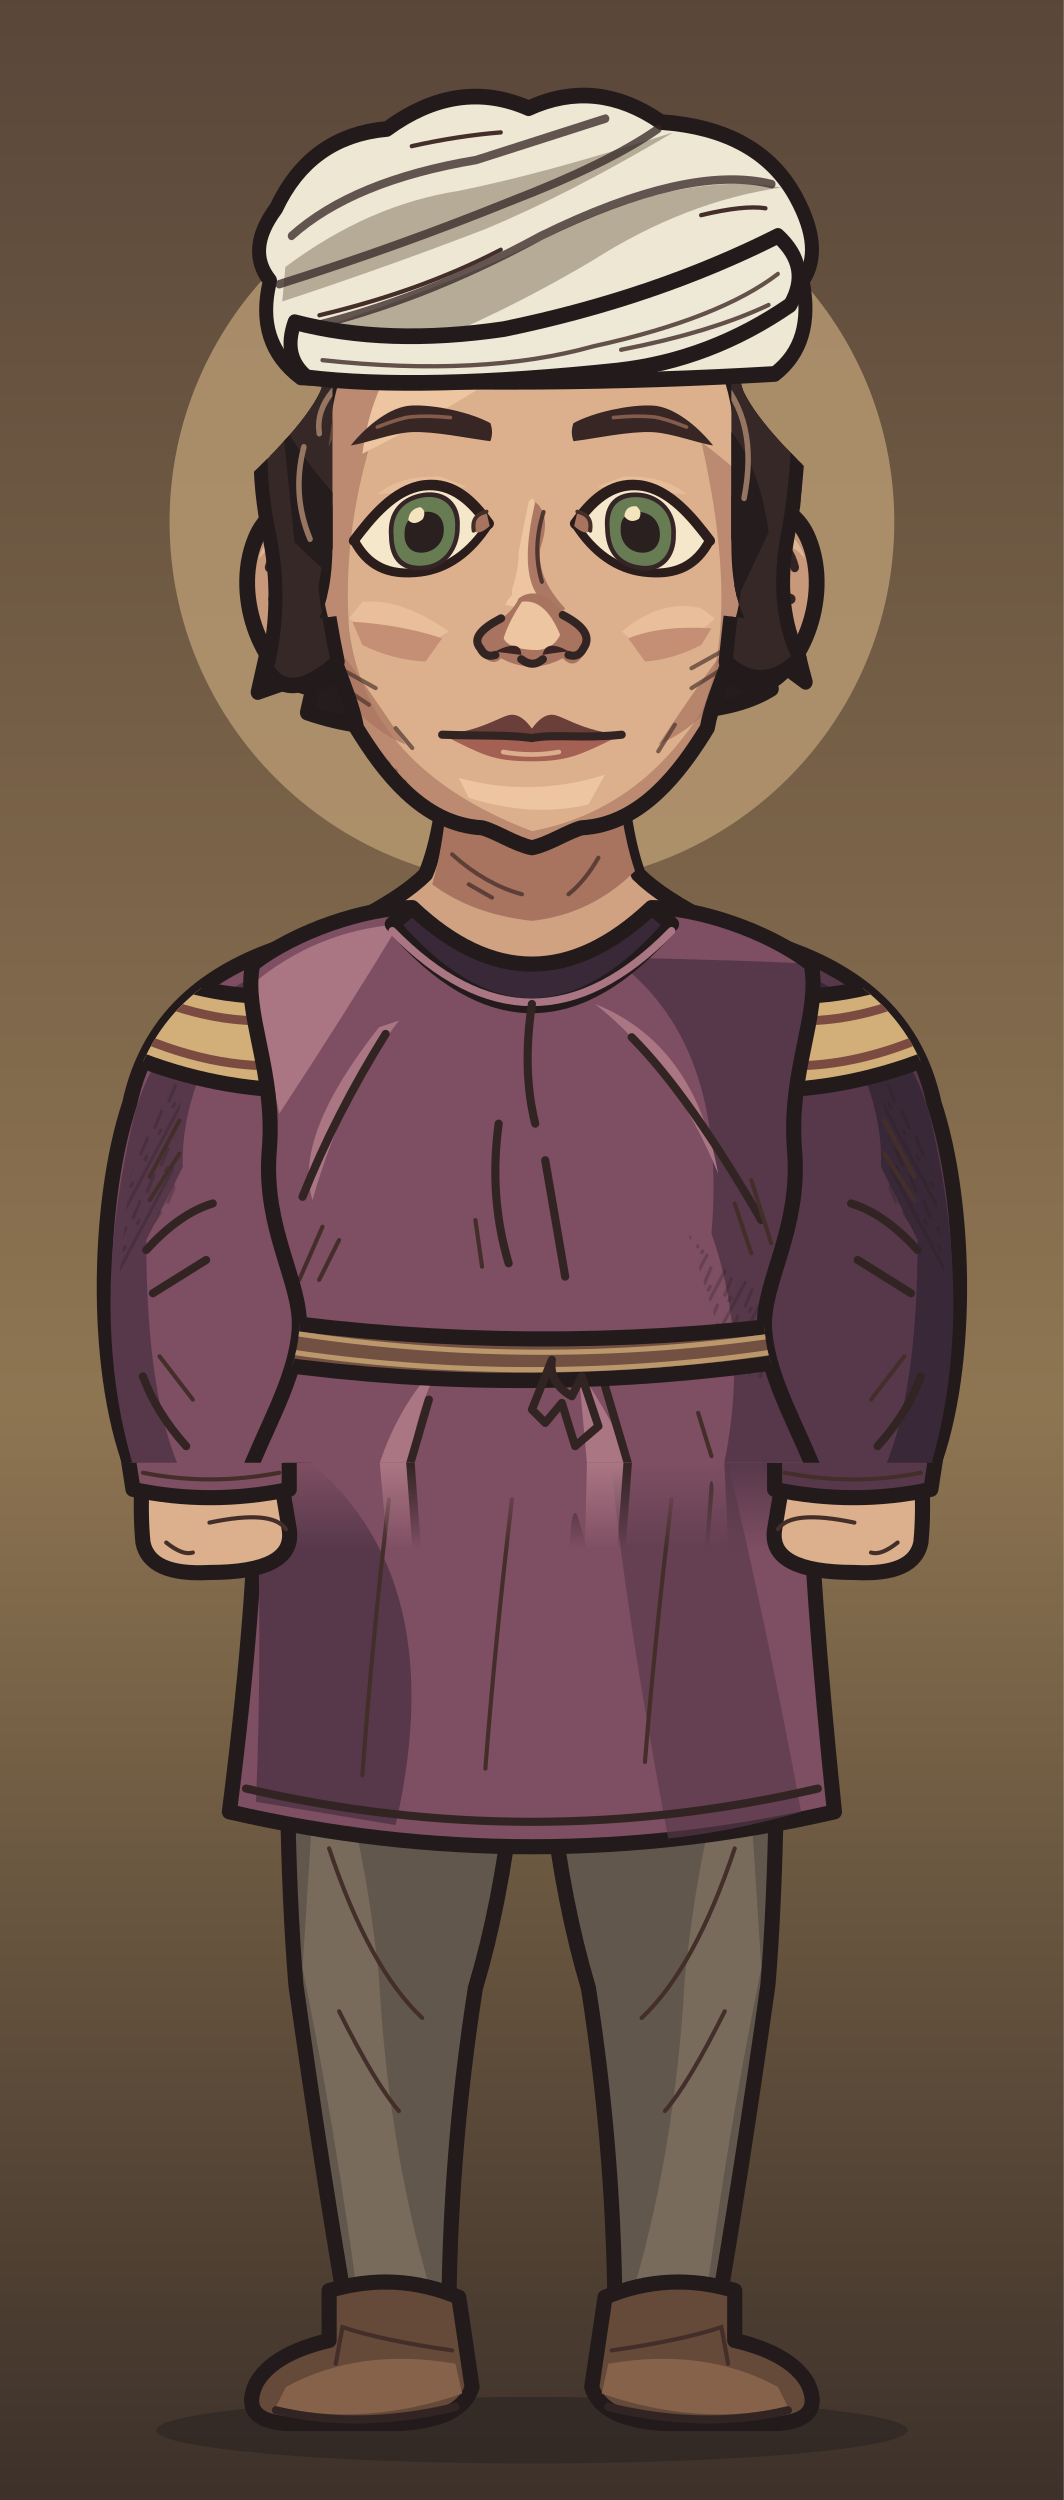
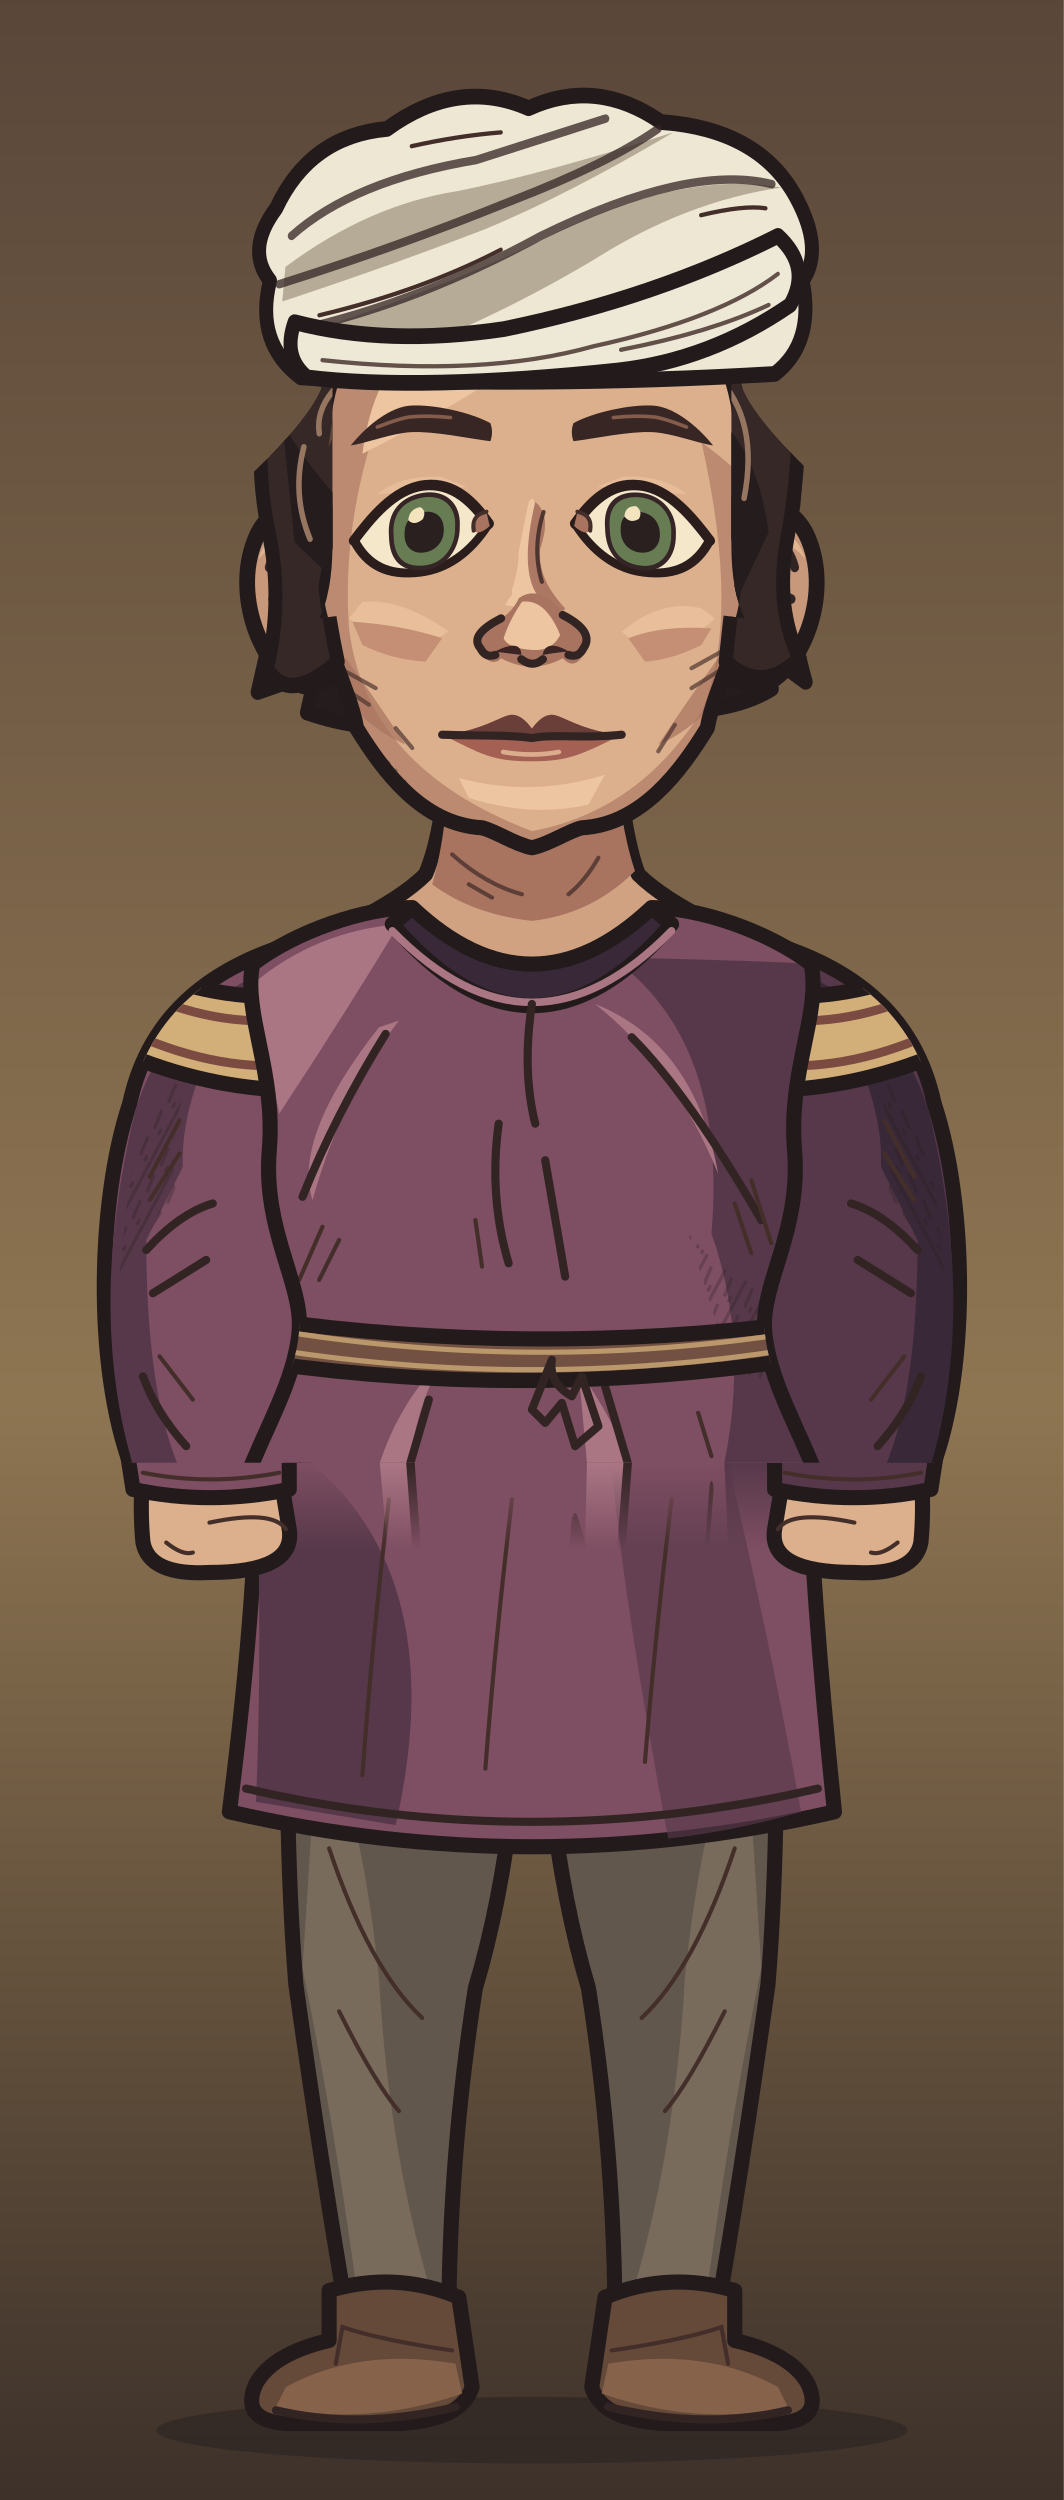
<svg xmlns="http://www.w3.org/2000/svg" xmlns:xlink="http://www.w3.org/1999/xlink" aria-labelledby="title" width="320" height="752" viewBox="0 0 320 752" role="img">
  <defs>
    <style>
      .edge {stroke:#231b1b;stroke-width:4.55;stroke-linecap:round;stroke-linejoin:round}
      .seam {fill:none;stroke:#332424;stroke-width:2.45;stroke-linecap:round;stroke-linejoin:round}
      .etch {fill:none;stroke:#442e2a;stroke-width:1.25;stroke-linecap:round}
      .hair-line {fill:none;stroke:#967661;stroke-width:1.45;stroke-linecap:round}
      .white {fill:#f5e7ca;stroke:#2a1d1c;stroke-width:2.65;stroke-linejoin:round}
      .label {fill:#efdfc1;font:600 20px Georgia,serif}
      .muted {fill:#b8aa96;font:13px 'Segoe UI',sans-serif}
      .section {fill:#dcbb8e;font:600 14px 'Segoe UI',sans-serif}
    </style>
    <linearGradient id="umber" x2="0" y2="1" gradientUnits="objectBoundingBox">
      <stop stop-color="#594639" />
      <stop offset=".56" stop-color="#8e7552" />
      <stop offset="1" stop-color="#3c3029" />
    </linearGradient>
    <linearGradient id="ash" x2="0" y2="1" gradientUnits="objectBoundingBox">
      <stop stop-color="#3b423d" />
      <stop offset=".56" stop-color="#7a7d67" />
      <stop offset="1" stop-color="#242b28" />
    </linearGradient>
    <linearGradient id="rose" x2="0" y2="1" gradientUnits="objectBoundingBox">
      <stop stop-color="#51404a" />
      <stop offset=".56" stop-color="#8a6972" />
      <stop offset="1" stop-color="#372c33" />
    </linearGradient>
    <pattern id="paper-grain" width="63" height="57" patternUnits="userSpaceOnUse">
      <path d="M1 16l2-1m21-4 5-2m16 7 6-1M12 32l3-1m16 11 4-1m20-14 4 1M4 51l5-1m41 0 9-2" fill="none" stroke="#231a1b" stroke-width=".85" opacity=".19" />
      <path d="M4 5l9-1m29 2 2-1M1 40l4-1m12 9 1-1m21-23 4-1m9 12 5-2" fill="none" stroke="#f0dbb5" stroke-width=".85" opacity=".23" />
      <path d="M16 19h.6m13-3h.7m28 6h.7m-39 15h.6m23 4h.6m-12 11h.7m29-39h.7" fill="none" stroke="#21191a" stroke-width="1.2" opacity=".28" stroke-linecap="round" />
    </pattern>
    <pattern id="ink-lines" width="7" height="9" patternUnits="userSpaceOnUse" patternTransform="rotate(28)">
      <path d="M1 -2V10m2.8-8 .6 6m1.9-1v5" stroke="#271d1d" stroke-width=".95" fill="none" opacity=".65" />
    </pattern>
    <radialGradient id="vignette" cx=".5" cy=".39" r=".72">
      <stop offset=".47" stop-color="#20191c" stop-opacity="0" />
      <stop offset="1" stop-color="#20191c" stop-opacity=".48" />
    </radialGradient>
    <g id="firs" fill="currentColor">
      <path d="M10 439Q15 379 12 300L9 220 15 146 15 54 19 80 21 147 28 230 25 326 29 439Z" />
      <path d="M17 169Q27 174 45 174L57 169 49 179 27 187 17 185                M18 194Q29 196 52 192L63 183 56 194 26 205 16 207                M15 225Q46 230 67 218L77 206 71 223 42 238 18 241                M17 252Q48 255 78 245L91 230 84 249 52 266 20 269                M14 282Q40 281 71 278L88 261 84 281 57 291 19 298                M19 312Q43 316 69 310L88 299 84 310 58 322 22 325" />
      <path d="M6 312 0 315V284L11 285M0 266 13 270V250L0 249M0 220 15 221 15 206 0 202                M0 180 16 181V167L0 165M0 141 15 150V138L0 133M0 112 17 127V118L0 104" />
      <path d="M64 440Q55 380 58 324L59 258 63 217 68 222 65 266 68 328 76 440Z                M63 291Q78 294 89 282L100 267 96 283 81 301 62 307                M63 323Q80 323 106 304L98 321 68 339                M63 316Q44 306 37 293L41 307 64 329Z" />
    </g>
    <g id="brambles" fill="none" stroke="currentColor" stroke-linecap="round" stroke-linejoin="round">
      <path stroke-width="3.8" d="M9 440Q13 401 21 380T26 333m-8 57Q39 375 43 352m-28 46Q6 377 0 376M41 440Q41 402 63 385m-20 44q26-6 39-30" />
      <path stroke-width="2" d="M23 364l14-13m-12 4-7-15m20 29 17-4m-15-1 1-11m13 49 2-17m2 14 18-5m-34 32q-12-10-17-10" />
    </g>
    <g id="night-scratches" fill="none" stroke="currentColor" stroke-width="1.2" stroke-linecap="round">
      <path d="M16 113q32-11 54-8m-30 9 16-3m184-40q19-4 44 1m-11 7 19 4                M24 335q33-3 68-16m-44 16 26-4m164-9q31 5 60-3m-39 8 38-3                M27 391q22-6 52-5m168 14q28-8 57-8m-40 11 24-4                M55 178l18-6m177 36 17 3m-12-4 17-1" />
    </g>
    <g id="shirt-setting">
      <rect width="320" height="440" fill="url(#umber)" />
-       <path d="M60 187C49 137 74 84 122 63c51-23 107-8 139 35 30 40 23 101-1 135-24 36-65 54-110 49-44-4-79-42-90-95Z" fill="#c2a077" />
-       <path d="M53 178C47 128 84 78 129 61m-65 160c22 43 65 68 103 66m82-187c19 20 27 48 24 72" fill="none" stroke="#c6a578" stroke-width="1.3" opacity=".65" />
      <path d="M50 217q24 8 64 1l-15 7-56 6m176-90q39-13 70-5l-26 4 28 2-64 6" fill="#856c54" opacity=".5" />
      <use xlink:href="#firs" style="color:#342827" opacity=".52" transform="translate(-26 8)" />
      <use xlink:href="#firs" style="color:#413128" opacity=".58" transform="translate(340 101) scale(-1 .81)" />
      <use xlink:href="#night-scratches" style="color:#dfbb87" opacity=".28" />
      <use xlink:href="#brambles" style="color:#291f22" opacity=".71" />
      <rect width="320" height="440" fill="url(#vignette)" />
      <rect width="320" height="440" fill="url(#paper-grain)" />
    </g>
    <g id="armor-setting">
      <rect width="320" height="440" fill="url(#ash)" />
-       <path d="M48 164c1-51 34-91 83-101 48-11 98 1 130 36 37 39 36 93 8 136-20 30-75 59-121 49-56-12-101-60-100-120Z" fill="#a5a48a" />
-       <path d="M54 144q8-48 53-66m108 5c39 15 61 39 68 68m-44 107q-41 31-93 30" fill="none" stroke="#bec0a0" stroke-width="1.2" opacity=".56" />
      <path d="M42 173q49-4 68 3l-43 6 25 3-49 4m151 35q47 10 104-6l-26 14-62 8Z" fill="#707764" opacity=".48" />
      <use xlink:href="#firs" style="color:#27312c" opacity=".64" transform="translate(-36 30)" />
      <use xlink:href="#firs" style="color:#303833" opacity=".75" transform="translate(324 45) scale(-.86 1.03)" />
      <use xlink:href="#brambles" style="color:#252a27" opacity=".62" transform="translate(319 10) scale(-1 1)" />
      <use xlink:href="#night-scratches" style="color:#d8d8a9" opacity=".28" transform="translate(-2 21)" />
      <rect width="320" height="440" fill="url(#vignette)" />
      <rect width="320" height="440" fill="url(#paper-grain)" />
    </g>
    <g id="woman-setting">
      <rect width="320" height="440" fill="url(#rose)" />
-       <path d="M56 160C60 107 95 74 142 65c47-9 100 15 121 50 23 39 19 90-12 126-31 39-73 55-115 44-52-13-85-74-80-125Z" fill="#b18b83" />
-       <path d="M61 126c15-36 40-55 84-63m97 38c27 25 36 61 29 98m-201 25q14 29 42 47" fill="none" stroke="#d0a69a" stroke-width="1.2" opacity=".58" />
      <path d="M44 235q40-4 76-1l-20 6-36 2 19 3-44 5m183-50q35 3 60-3l-24 9-31 2" fill="#775d65" opacity=".6" />
      <use xlink:href="#firs" style="color:#3b2b34" opacity=".58" transform="translate(-20 84) scale(.86 .91)" />
      <use xlink:href="#firs" style="color:#3d2e39" opacity=".68" transform="translate(327 54) scale(-.85 .98)" />
      <path d="M300 440q-2-82-6-173l-9-103 7-35 12 42 9 98 7 171Z                M294 195q-10-18-25-24l-15-1 13-4 11 2 18 15                M285 162q-13-22-34-27l-7 4 7-11 17 4 20 17                M303 242q-18-23-36-27l-13 3 15-9 11 2 21 15" fill="#3a2b33" opacity=".64" />
      <use xlink:href="#brambles" style="color:#2d2229" opacity=".8" transform="translate(12 6)" />
      <use xlink:href="#night-scratches" style="color:#e1b8a8" opacity=".28" transform="translate(0 7)" />
      <rect width="320" height="440" fill="url(#vignette)" />
      <rect width="320" height="440" fill="url(#paper-grain)" />
    </g>
    <pattern id="mail-rings" width="14" height="13" patternUnits="userSpaceOnUse" patternTransform="rotate(-7)">
      <path d="M-1 2q3-3 6 0 1 3-2 5Q0 8-1 5M6 2q3-3 6 0 1 3-2 5Q7 8 6 5M3 8q3-3 6 0 1 3-2 5-3 1-4-2M10 8q3-3 6 0" fill="none" stroke="#2d2c28" stroke-width="1.6" stroke-linecap="round" />
      <path d="M-.5 4q1.5-2 3-1m5 1q1.4-2 3-1M4 10q1.5-2 3-1m4 1q1.4-2 3-1" fill="none" stroke="#9a9b87" stroke-width="1.12" opacity=".78" stroke-linecap="round" />
    </pattern>
    <pattern id="armor-plates" width="47" height="24" patternUnits="userSpaceOnUse" patternTransform="translate(4 4) rotate(2)">
      <path d="M1 0l21 .7 1 18-3 3-17-1-1-4Zm24 1 19-1 2 15-3 7-19-2Z" fill="#85867a" stroke="#352e2a" stroke-width="1.75" stroke-linejoin="round" />
      <path d="M2 2l18 .2-.2 4L5 7 4 17Zm24 0 16-1 1 4-14 2-3 10Z" fill="#a9a58d" />
      <path d="M19 4l4 14-3 3-16-1 13-4Zm22 2 4 10-2 5-17-1 13-4Z" fill="#62655f" />
      <path d="M7 7l1-.5m6 12 3-2m16-7 5-1m-7 5 4-2" fill="none" stroke="#d0c0a0" stroke-width=".9" opacity=".76" />
      <path d="M6 12q2-2 2.7 1-1 2.2-2.7.5Zm12 1q1.8-2 2.4.6-1 2.6-2.5.8Zm11 1q1-2.2 2.8-1-.2 2.9-2.8 2.1Zm12-2q2.2-1.4 2.3.8-1 2.3-2.3.5Z" fill="#3c342d" />
    </pattern>
    <clipPath id="portrait-frame">
      <rect width="320" height="440" />
    </clipPath>
    <clipPath id="headgear-hair-back-reveal">
      <path d="M97.926 109.5H222.074Q220.074 118.5 240.074 138.5L320 215V440H0V215L79.926 138.5Q99.926 118.5 97.926 109.5Z" />
    </clipPath>
    <clipPath id="wardrobe-torso-mask">
      <path d="M124 273 C110 273 89 280 76 290 C73 305 83 322 81 346 C79 370 91 386 90 400 C89 415 79 431 74 445 H246 C241 431 231 415 230 400 C229 386 241 370 239 346 C237 322 247 305 244 290 C231 280 210 273 196 273 Q160 307 124 273Z" />
    </clipPath>
    <clipPath id="wardrobe-sleeve-mask">
      <path d="M87 284 C65 291 45 304 39 332 C29 362 28 415 41 445 H85 Q111 406 105 336Z" />
    </clipPath>
    <clipPath id="face-shape-clip">
      <path d="M 160 73 C 191 73 219 90 223 128 C 224 143 225 164 225 177 C 225 189 214.75 207 212.75 219 C 204.75 232 193 248 175 249 C 171 250 165 254 160 255 C 155 254 149 250 145 249 C 127 248 115.25 232 107.25 219 C 105.25 207 95 189 95 177 C 95 164 96 143 97 128 C 101 90 129 73 160 73 Z" />
    </clipPath>
    <clipPath id="face-features-eye-left">
      <path d="M-21 0 C-16 -6 -9 -14 0 -14 C9 -14 15 -7 19.5 0 C14 8 7 12 -1 12 C-11 12 -17 8 -21 0Z" />
    </clipPath>
    <clipPath id="face-features-eye-right">
      <path d="M-21 0 C-16 -6 -9 -14 0 -14 C9 -14 15 -7 19.5 0 C14 8 7 12 -1 12 C-11 12 -17 8 -21 0Z" />
    </clipPath>
    <clipPath id="face-features-nose-bridge">
      <path d="M154 144H167V179L172 185V187H149V185L154 179Z" />
    </clipPath>
    <clipPath id="headgear-hair-front-reveal">
      <path d="M97.926 109.5H222.074Q220.074 118.5 240.074 138.5L320 215V440H0V215L79.926 138.5Q99.926 118.5 97.926 109.5Z" />
    </clipPath>
    <clipPath id="headgear-hair-face">
      <path d="M25 0H100V164Q100 178 96 186Q160 177 224 186Q220 178 220 164V0H295V337H25Z" />
    </clipPath>
    <clipPath id="hair-crown-clip">
      <path d="M97 198q-16 13-23 2 5-19 1-38-7-29 2-52 9-36 38-49 25-14 48-9 28-6 54 12 28 18 29 53 2 21-3 45-4 20 4 35-12 11-24 1Q226 172 226.5 174Q224 151 217 125Q199 129 182 116Q166 106 155 98Q142 112 118 121Q108 125 101 125Q99 148 93 176Q94 185 97 198Z" />
    </clipPath>
    <clipPath id="full-costume-join-outline">
      <path d="M77 435 Q78 474 69 545 Q160 566 251 545 Q244 477 243 435Z" />
    </clipPath>
    <linearGradient id="full-costume-join-fade" x1="0" y1="0" x2="0" y2="1">
      <stop offset="0" stop-color="#fff" />
      <stop offset="1" stop-color="#000" />
    </linearGradient>
    <mask id="full-costume-join-mask" maskUnits="userSpaceOnUse" x="0" y="440" width="320" height="26">
      <rect x="0" y="440" width="320" height="26" fill="url(#full-costume-join-fade)" />
    </mask>
  </defs>
  <g data-part="full-costume">
    <rect width="320" height="752" fill="url(#umber)" />
-     <circle cx="160" cy="157" r="109" fill="#b99b73" opacity=".8" />
    <ellipse cx="160" cy="731" rx="113" ry="10" fill="#261f20" opacity=".5" />
    <g>
      <path d="M87 469 L158 469 Q158 548 143 598 Q135 649 135 700 H105 Q97 654 89 597 Q85 548 87 469Z" fill="#62574d" class="edge" />
      <path d="M96 514 Q109 546 114 595 Q117 649 131 694 H108Q101 641 91 592Z" fill="#8c7c69" opacity=".53" />
      <path d="M99 556Q111 592 127 607 M102 605Q113 627 120 635" class="etch" />
      <g transform="translate(0 0)">
        <path d="M99 689Q119 683 138 691L142 718Q139 728 120 729H86Q72 728 77 717Q82 708 99 704Z" fill="#654939" class="edge" />
        <path d="M86 718Q108 706 137 711L139 720Q110 730 83 724Z" fill="#87624a" />
        <path d="M101 711L103 700Q115 704 136 707" class="etch" />
        <path d="M83 725Q108 731 137 724" class="seam" />
      </g>
    </g>
    <g transform="translate(320 0) scale(-1 1)">
      <path d="M87 469 L158 469 Q158 548 143 598 Q135 649 135 700 H105 Q97 654 89 597 Q85 548 87 469Z" fill="#62574d" class="edge" />
      <path d="M96 514 Q109 546 114 595 Q117 649 131 694 H108Q101 641 91 592Z" fill="#8c7c69" opacity=".53" />
      <path d="M99 556Q111 592 127 607 M102 605Q113 627 120 635" class="etch" />
      <g transform="translate(0 0)">
        <path d="M99 689Q119 683 138 691L142 718Q139 728 120 729H86Q72 728 77 717Q82 708 99 704Z" fill="#654939" class="edge" />
        <path d="M86 718Q108 706 137 711L139 720Q110 730 83 724Z" fill="#87624a" />
        <path d="M101 711L103 700Q115 704 136 707" class="etch" />
        <path d="M83 725Q108 731 137 724" class="seam" />
      </g>
    </g>
    <path d="M77 435 Q78 474 69 545 Q160 566 251 545 Q244 477 243 435Z" fill="#7e4e62" class="edge" />
    <path d="M87 435 Q137 470 119 549 L77 542 Q79 495 77 435Z" fill="#57384a" />
    <path d="M184 442Q188 484 201 553Q220 551 241 545 Q231 491 219 440Z" fill="#57384a" opacity=".66" />
    <path d="M117 451Q112 493 109 534" class="etch" />
    <path d="M154 451Q149 493 146 532" class="etch" />
    <path d="M202 451Q197 493 194 530" class="etch" />
    <path d="M74 538Q160 558 246 538" class="seam" />
    <g clip-path="url(#full-costume-join-outline)" mask="url(#full-costume-join-mask)">
      <use transform="matrix(1 0 0 -4 0 2200)" xlink:href="#full-costume-upper" />
    </g>
    <g>
      <path d="M43 441 Q42 454 43 464 Q45 474 63 473Q89 473 87 460 L84 442Z" fill="#dcb08c" class="edge" data-part="hand" />
      <path d="M63 458Q82 454 86 460 M50 464q5 4 8 3" class="etch" />
      <path d="M38 435H87L87 448Q63 453 40 448Z" fill="#7e4e62" class="edge" />
      <path d="M43 443Q63 447 84 443" class="etch" />
    </g>
    <g transform="translate(320 0) scale(-1 1)">
      <path d="M43 441 Q42 454 43 464 Q45 474 63 473Q89 473 87 460 L84 442Z" fill="#dcb08c" class="edge" data-part="hand" />
      <path d="M63 458Q82 454 86 460 M50 464q5 4 8 3" class="etch" />
      <path d="M38 435H87L87 448Q63 453 40 448Z" fill="#57384a" class="edge" />
      <path d="M43 443Q63 447 84 443" class="etch" />
    </g>
  </g>
  <g clip-path="url(#portrait-frame)" id="full-costume-upper">
    <g id="hair-back">
      <g clip-path="url(#headgear-hair-back-reveal)">
        <g transform="matrix(0.926 0 0 1.024 11.765 -3.765)">
          <path d="M104 96q-25 16-27 45-7 21 0 42l-6 24 19-6-3 12q35 11 69-6 59 12 82-1l-4-12 15 10q-9-29-4-52 4-39-23-58Z" fill="#241c1d" class="edge" />
        </g>
      </g>
    </g>
    <g data-part="neck">
      <g id="face-shape-neck">
        <path d="M 135 219 Q 134 249 128 263 Q 121 270 105 278 L 122 301 198 301 215 278 Q 199 270 192 263 Q 187 250 185 219 Z" fill="#d0a282" class="edge" />
        <path d="M 135 224 185 224 Q 186 247 191 262 Q 178 275 160 277 Q 142 275 130 266 Q 135 249 135 224 Z" fill="#a87460" />
        <path d="M 136 257 q 10 9 21 12 m -16 -3 7 4 m 32 -12 q -4 7 -9 11" class="etch" opacity=".75" />
      </g>
    </g>
    <g id="wardrobe-outfit-tiraz_robe" data-outfit="tiraz_robe">
      <path d="M87 284 C65 291 45 304 39 332 C29 362 28 415 41 445 H85 Q111 406 105 336Z" fill="#7e4e62" class="edge" />
      <g data-part="sleeve-left" clip-path="url(#wardrobe-sleeve-mask)">
        <path d="M40 337 Q47 308 76 294 Q54 326 55 351 L44 373 Q44 421 55 444 H41 Q26 397 40 337Z" fill="#57384a" />
        <path d="M39 354 Q50 326 59 315 Q50 342 53 359 L36 383Z" fill="url(#ink-lines)" opacity=".44" />
        <path d="M44 376 q10 -11 20 -14 m-18 27 16 -10 M43 414 q4 11 13 21" class="seam" />
        <path d="M45 354 l9 -17 m-9 24 9 -14 m-6 61 10 13" class="etch" />
        <g data-part="sleeve-band">
          <path d="M43 292 Q69 302 91 299 L91 328 Q65 328 40 318Z" fill="#d2ae78" class="edge" />
          <path d="M43 299 Q68 310 91 306 M40 311 Q67 323 91 320" fill="none" stroke="#7b4b42" stroke-width="2.7" stroke-linecap="round" />
        </g>
      </g>
      <g transform="translate(320 0) scale(-1 1)">
        <path d="M87 284 C65 291 45 304 39 332 C29 362 28 415 41 445 H85 Q111 406 105 336Z" fill="#57384a" class="edge" />
        <g data-part="sleeve-right" clip-path="url(#wardrobe-sleeve-mask)">
          <path d="M40 337 Q47 308 76 294 Q54 326 55 351 L44 373 Q44 421 55 444 H41 Q26 397 40 337Z" fill="#392837" />
          <path d="M39 354 Q50 326 59 315 Q50 342 53 359 L36 383Z" fill="url(#ink-lines)" opacity=".44" />
          <path d="M44 376 q10 -11 20 -14 m-18 27 16 -10 M43 414 q4 11 13 21" class="seam" />
          <path d="M45 354 l9 -17 m-9 24 9 -14 m-6 61 10 13" class="etch" />
          <g data-part="sleeve-band">
            <path d="M43 292 Q69 302 91 299 L91 328 Q65 328 40 318Z" fill="#d2ae78" class="edge" />
            <path d="M43 299 Q68 310 91 306 M40 311 Q67 323 91 320" fill="none" stroke="#7b4b42" stroke-width="2.7" stroke-linecap="round" />
          </g>
        </g>
      </g>
      <path d="M124 273 C110 273 89 280 76 290 C73 305 83 322 81 346 C79 370 91 386 90 400 C89 415 79 431 74 445 H246 C241 431 231 415 230 400 C229 386 241 370 239 346 C237 322 247 305 244 290 C231 280 210 273 196 273 Q160 307 124 273Z" fill="#7e4e62" />
      <g data-part="torso" clip-path="url(#wardrobe-torso-mask)">
        <path d="M76 296 Q95 280 120 278 Q105 303 84 335Z" fill="#aa7684" />
        <path d="M184 288 Q231 289 244 290 L261 444 H217 Q226 405 214 371 Q219 313 184 288Z" fill="#57384a" />
        <path d="M77 344 Q87 359 83 381 L68 402 L60 359Z" fill="#57384a" />
        <path d="M207 371 Q223 390 235 386 L234 416 L220 412Z" fill="url(#ink-lines)" opacity=".42" />
        <path d="M120 307 Q103 329 94 361 Q88 342 114 309Z M179 302 Q209 314 216 353 Q203 321 179 302Z" fill="#aa7684" />
        <path d="M133 409 Q124 426 123 444 H113 Q119 423 133 409Z M174 412 Q184 426 192 445 H177Z" fill="#aa7684" />
        <path d="M116 311 Q101 335 91 360 M190 312 Q207 329 229 367 M150 338 q-3 22 3 42 m11 -31 6 35 M129 421 l-7 24 m60 -28 8 27" class="seam" />
        <path d="M97 369 l-7 16 m12 -12 -6 12 M226 355 l6 19 m-11 -12 5 15 M143 367 l2 14 m65 44 4 13" class="etch" />
        <path d="M118 278 Q160 327 202 278 L196 273 Q160 306 124 273Z" fill="#392837" class="edge" />
        <path d="M118 280 Q160 323 202 280" fill="none" stroke="#aa7684" stroke-width="2.3" stroke-linecap="round" />
        <path d="M160 302 q-3 20 1 36" class="seam" />
      </g>
      <path d="M124 273 C110 273 89 280 76 290 C73 305 83 322 81 346 C79 370 91 386 90 400 C89 415 79 431 74 445 H246 C241 431 231 415 230 400 C229 386 241 370 239 346 C237 322 247 305 244 290 C231 280 210 273 196 273 Q160 307 124 273Z" fill="none" class="edge" />
      <g data-part="belt" clip-path="url(#wardrobe-torso-mask)">
        <path d="M80 397Q160 408 240 398L239 409Q160 421 81 410Z" fill="#735142" class="edge" />
        <path d="M82 400Q160 413 238 401M83 406Q160 418 237 406" fill="none" stroke="#bb986b" stroke-width="1.55" stroke-linecap="round" />
        <path d="M166 409Q165 416 172 420L175 414 180 429 173 435 169 422 164 428 160 424Z" fill="#967451" class="seam" />
      </g>
    </g>
    <g id="face-shape">
      <g id="face-shape-ears">
        <g transform="translate(105 179) scale(-1.046 1.19)">
          <path d="M -4 -15 C 7 -26 22 -25 27 -14 C 34 1 24 21 12 23 L -4 18 Z" fill="#c7987a" class="edge" />
          <path d="M 7 -15 C 16 -20 24 -16 26 -9 C 22 -14 16 -14 13 -11 L 10 -1 Z" fill="#edc5a0" opacity=".66" />
          <path d="M 23 -7 Q 20 -17 10 -11 L 7 2 M 22 1 Q 15 -2 11 6" class="seam" />
        </g>
        <g transform="translate(215 179) scale(1.046 1.19)">
          <path d="M -4 -15 C 7 -26 22 -25 27 -14 C 34 1 24 21 12 23 L -4 18 Z" fill="#c7987a" class="edge" />
          <path d="M 7 -15 C 16 -20 24 -16 26 -9 C 22 -14 16 -14 13 -11 L 10 -1 Z" fill="#edc5a0" opacity=".66" />
          <path d="M 23 -7 Q 20 -17 10 -11 L 7 2 M 22 1 Q 15 -2 11 6" class="seam" />
        </g>
      </g>
      <path d="M 160 73 C 191 73 219 90 223 128 C 224 143 225 164 225 177 C 225 189 214.75 207 212.75 219 C 204.75 232 193 248 175 249 C 171 250 165 254 160 255 C 155 254 149 250 145 249 C 127 248 115.25 232 107.25 219 C 105.25 207 95 189 95 177 C 95 164 96 143 97 128 C 101 90 129 73 160 73 Z" fill="#dcb08c" />
      <g clip-path="url(#face-shape-clip)">
        <path d="M 70 141 Q 104 91 123 103 Q 102 148 105 189 Q 110 231 160 250 Q 192 244 211 214 Q 223 186 211 133 Q 235 151 250 174 L 250 265 70 265 Z" fill="#bb8a70" />
        <path d="M 109 136.5 Q 114 99 142 98 Q 173 89 195 107 Q 174 98 152 112 Q 130 126 109 136.5 Z" fill="#edc5a0" />
        <g transform="translate(160 0) scale(-1 1)">
          <path d="M 25 190 Q 39 180 51 181 L 55 186 Q 45 194 32 194 Z" fill="#edc5a0" opacity=".72" />
          <path d="M 27 192 Q 39 188 54 187 L 51 194 Q 42 198.5 32 199 Z" fill="#c58f76" />
          <path d="M 56 198 Q 48 209 38 224 Q 52 218 62 202 Z" fill="#a87460" opacity=".73" />
        </g>
        <g transform="translate(160 0) scale(1 1)">
          <path d="M 27 190 Q 39 180 51 183 L 55 186 Q 45 196 32 194 Z" fill="#edc5a0" opacity=".72" />
          <path d="M 29 192 Q 39 188 54 189 L 51 194 Q 42 198.5 34 199 Z" fill="#c58f76" />
          <path d="M 56 198 Q 48 209 38 224 Q 52 218 62 202 Z" fill="#a87460" opacity=".73" />
        </g>
        <path d="M 92 183 Q 99 211 120 232 L 132 247 119 248 Q 98 234 85 212 Z M 229 184 Q 224 217 203 241 L 193 250 209 247 Q 230 233 240 211 Z" fill="url(#ink-lines)" opacity=".42" />
        <path d="M 138 234 Q 160 240 182 233 L 177 242 Q 160 246 141 240 Z" fill="#edc5a0" />
        <path d="M 104 202 l 9 5 m -8 1 6 4 m 97 -11 9 -5 m -9 11 8 -5 m -97 17 5 6 m 74 1 5 -8" class="etch" opacity=".65" />
      </g>
      <path d="M 160 73 C 191 73 219 90 223 128 C 224 143 225 164 225 177 C 225 189 214.75 207 212.75 219 C 204.75 232 193 248 175 249 C 171 250 165 254 160 255 C 155 254 149 250 145 249 C 127 248 115.25 232 107.25 219 C 105.25 207 95 189 95 177 C 95 164 96 143 97 128 C 101 90 129 73 160 73 Z" fill="none" class="edge" />
    </g>
    <g clip-path="url(#face-shape-clip)">
      <g data-part="eyes">
        <g transform="matrix(1 -0.12 0 1 127.5 160)">
          <path d="M-14 -13 Q-7 -18 5 -16 L13 -12" fill="#edc5a0" opacity=".65" />
          <path d="M-21 0 C-16 -6 -9 -14 0 -14 C9 -14 15 -7 19.5 0 C14 8 7 12 -1 12 C-11 12 -17 8 -21 0Z" class="white" />
          <g clip-path="url(#face-features-eye-left)">
            <g transform="translate(0 0) scale(1 1)">
              <path d="M-9.8 0 C-10.4 -7 -6.6 -10.9 0 -11.1 C6.1 -11.2 10.5 -7 10.1 -.3 C10.2 5.9 6.4 11 0 10.8 C-6.1 10.7 -9.7 7.2 -9.8 0Z" fill="#687c54" stroke="#352526" stroke-width="1.4" />
              <path d="M-5.8 -.2C-5.9-3.8-3.5-6 .1-6 3.8-6 6-3.6 6 .1 6 3.9 3.3 6.3-.2 6.2-3.9 6.1-6 3.3-5.8-.2Z" fill="#2a2020" />
              <path d="M-4.7-4.1Q-4.4-7.4-1.1-7.6 .9-6.3-.3-3.9-2.9-2-4.7-4.1Z" fill="#f3e4bd" />
            </g>
          </g>
          <path d="M-21 0 C-16 -6 -9 -14 0 -14 C9 -14 15 -7 19.5 0" fill="none" stroke="#2a1d1c" stroke-width="3.15" stroke-linecap="round" />
          <path d="M18.8 -3.8 Q14.2 -3.4 15 1.4 Q16.5 3.2 19.8 .6Z" fill="#a87460" />
          <path d="M18.8 -3.8 Q14.2 -3.4 15 1.4" class="etch" />
        </g>
        <g transform="matrix(-1 -0.12 0 1 192.5 160)">
          <path d="M-14 -13 Q-7 -18 5 -16 L13 -12" fill="#edc5a0" opacity=".65" />
          <path d="M-21 0 C-16 -6 -9 -14 0 -14 C9 -14 15 -7 19.5 0 C14 8 7 12 -1 12 C-11 12 -17 8 -21 0Z" class="white" />
          <g clip-path="url(#face-features-eye-right)">
            <g transform="translate(0 0) scale(-1 1)">
              <path d="M-9.8 0 C-10.4 -7 -6.6 -10.9 0 -11.1 C6.1 -11.2 10.5 -7 10.1 -.3 C10.2 5.9 6.4 11 0 10.8 C-6.1 10.7 -9.7 7.2 -9.8 0Z" fill="#687c54" stroke="#352526" stroke-width="1.4" />
              <path d="M-5.8 -.2C-5.9-3.8-3.5-6 .1-6 3.8-6 6-3.6 6 .1 6 3.9 3.3 6.3-.2 6.2-3.9 6.1-6 3.3-5.8-.2Z" fill="#2a2020" />
              <path d="M-4.7-4.1Q-4.4-7.4-1.1-7.6 .9-6.3-.3-3.9-2.9-2-4.7-4.1Z" fill="#f3e4bd" />
            </g>
          </g>
          <path d="M-21 0 C-16 -6 -9 -14 0 -14 C9 -14 15 -7 19.5 0" fill="none" stroke="#2a1d1c" stroke-width="3.15" stroke-linecap="round" />
          <path d="M18.8 -3.8 Q14.2 -3.4 15 1.4 Q16.5 3.2 19.8 .6Z" fill="#a87460" />
          <path d="M18.8 -3.8 Q14.2 -3.4 15 1.4" class="etch" />
        </g>
      </g>
      <g data-part="brows">
        <g transform="matrix(1 0 0 1 127.5 131)">
          <path d="M-22 3 C-17 -3.22 -10 -8.6 -4 -9 C3 -9.4 14 -7 20 -3.72 Q21 -1 20 1.72 C14 1 3 -1.4 -4 -1 C-10 -0.6 -17 2.22 -22 3Z" fill="#382625" />
          <path d="M-14 -2.55 Q-7 -5.3 -4 -5.6 Q1 -6.1 8 -5.4" fill="none" stroke="#835c4b" stroke-width="1.1" stroke-linecap="round" />
        </g>
        <g transform="matrix(-1 0 0 1 192.5 131)">
          <path d="M-22 3 C-17 -3.22 -10 -8.6 -4 -9 C3 -9.4 14 -7 20 -3.72 Q21 -1 20 1.72 C14 1 3 -1.4 -4 -1 C-10 -0.6 -17 2.22 -22 3Z" fill="#382625" />
          <path d="M-14 -2.55 Q-7 -5.3 -4 -5.6 Q1 -6.1 8 -5.4" fill="none" stroke="#835c4b" stroke-width="1.1" stroke-linecap="round" />
        </g>
      </g>
      <g data-part="nose">
        <g clip-path="url(#face-features-nose-bridge)">
          <path d="M159 151 Q161 148 161 154 Q157 169 162 177 L158 183 152 182 Q156 174 156 166Z" fill="#edc5a0" />
          <path d="M161 151 Q166 155 162.5 165 Q161.5 174 170 183 L167 187 161 178 Q156.5 170 161 151Z" fill="#a87460" opacity=".93" />
          <path d="M163.5 154 Q160 165 163 175" class="etch" opacity=".9" />
        </g>
        <path d="M156 180 Q160 177 165 180 C167 182 169.28 184 174 188 Q178 192 176 196 Q173 202 169.28 198 Q160 203 150.72 198 Q148 201 144 196 Q142 192 146 189 Q154 185 156 180Z" fill="#a87460" />
        <path d="M157 181 Q164 180 168.5 191 Q165.95 196 160 195.5 Q152.775 195 151.5 192 Q153 187 157 181Z" fill="#edc5a0" />
        <path d="M150.72 186 Q141 191 144.5 195 Q146 198 149 197 M169.28 185 Q179 190 175.5 195 Q174 198 171 197" class="seam" />
        <path d="M148.8 196 q8 -4 8 1 q-8 -1 -8 -1Z M163.2 197 q1 -5 8 -1 q-2 0 -8 1Z" fill="#3b2524" />
        <path d="M156.8 198.3 Q160.25 201 163.3 198.3" class="seam" />
      </g>
      <g data-part="mouth">
        <path d="M133 221 C145.15 220 151 215 154 215 Q157 215 160 219.2 Q163 215 166 215 C169 215 174.85 220 187 221 C174.85 227 171 229 160 229 C148 229 145.15 227 133 221Z" fill="#a36053" />
        <path d="M133 221 C145.15 220 151 215 154 215 Q157 215 160 219.2 Q163 215 166 215 C169 215 174.85 220 187 221 C174.85 222.25 167 220.7 160 222 C153 221 145.15 221.4 133 221Z" fill="#56322f" opacity=".72" />
        <path d="M133 221 C145.15 221.4 153 221 160 222 C167 220.7 174.85 222.25 187 221" class="seam" />
        <path d="M151.36 226.2 Q160 227.7 168.1 226.2" fill="none" stroke="#edc5a0" stroke-width="1.4" stroke-linecap="round" opacity=".76" />
      </g>
    </g>
    <g id="hair-front">
      <g clip-path="url(#headgear-hair-front-reveal)">
        <g clip-path="url(#headgear-hair-face)">
          <g transform="matrix(0.926 0 0 1.024 11.765 -3.765)">
            <path d="M97 198q-16 13-23 2 5-19 1-38-7-29 2-52 9-36 38-49 25-14 48-9 28-6 54 12 28 18 29 53 2 21-3 45-4 20 4 35-12 11-24 1Q226 172 226.5 174Q224 151 217 125Q199 129 182 116Q166 106 155 98Q142 112 118 121Q108 125 101 125Q99 148 93 176Q94 185 97 198Z" fill="#362827" class="edge" />
            <g clip-path="url(#hair-crown-clip)">
              <path d="M91 112q6-26 41-35 19-3 37-2 15-4 25-16-6 21-26 26-13 15-39 25l-28 11-7 14 3-19Zm76-20q22-1 37-12-3 9-9 12 13 4 21 14-25-5-38-11Z" fill="#63493d" />
              <path d="M79 128q8 12 17 21l1 26-14-12Zm123-38 26-13 13 25Z M210 121q22 7 27 39l-11 21Z" fill="#241c1d" />
              <path d="M83 122q-3-14 18-24t25-16q10-10 31-9t40-12M91 131q-2-13 21-23 17-7 26-18 10-10 29-6t41-9M99 135q1-12 21-18t27-14q12-10 32-10 17-1 38-11M184 106q22-5 36 8t9 36M86 135q-4 14 2 27" fill="none" stroke="#967661" stroke-width="1.8" stroke-linecap="round" stroke-linejoin="round" />
            </g>
          </g>
        </g>
      </g>
    </g>
    <g id="headgear-wrapped_turban">
      <g transform="matrix(0.926 0 0 1.038 11.765 -4.813)">
        <path d="M85 114 Q70 104 75 86 Q67 77 77 65 Q88 44 113 42 Q136 27 159 36 Q181 27 202 40 Q234 42 246 62 Q255 77 248 86 Q252 104 239 113 Q163 117 85 114Z" fill="#eee7d3" class="edge" />
        <path d="M80 82 Q107 64 136 60 Q164 55 206 43 Q172 61 145 71 Q113 82 79 92Z M87 101 Q138 86 168 72 Q210 54 241 59 Q210 63 180 80 Q148 97 115 108Z" fill="#b6ab96" />
        <path d="M82 73 Q102 57 142 51 L184 39 M78 87 Q117 76 153 63 Q185 52 201 42 M85 100 Q124 92 163 73 Q211 52 238 58" class="seam" opacity=".75" />
        <path d="M91 96 Q124 89 150 77 M121 47 Q136 44 150 43 M215 67 Q229 64 236 65" class="etch" />
        <path d="M83 98 Q113 105 151 100 Q200 91 240 73 Q251 82 244 93 Q218 109 188 112 Q124 118 87 114 Q79 108 83 98Z" fill="#eee8d7" class="edge" />
        <path d="M92 109 Q144 114 180 105 Q221 97 240 84 M189 106 Q218 101 237 93" class="etch" opacity=".82" />
      </g>
    </g>
  </g>
</svg>
